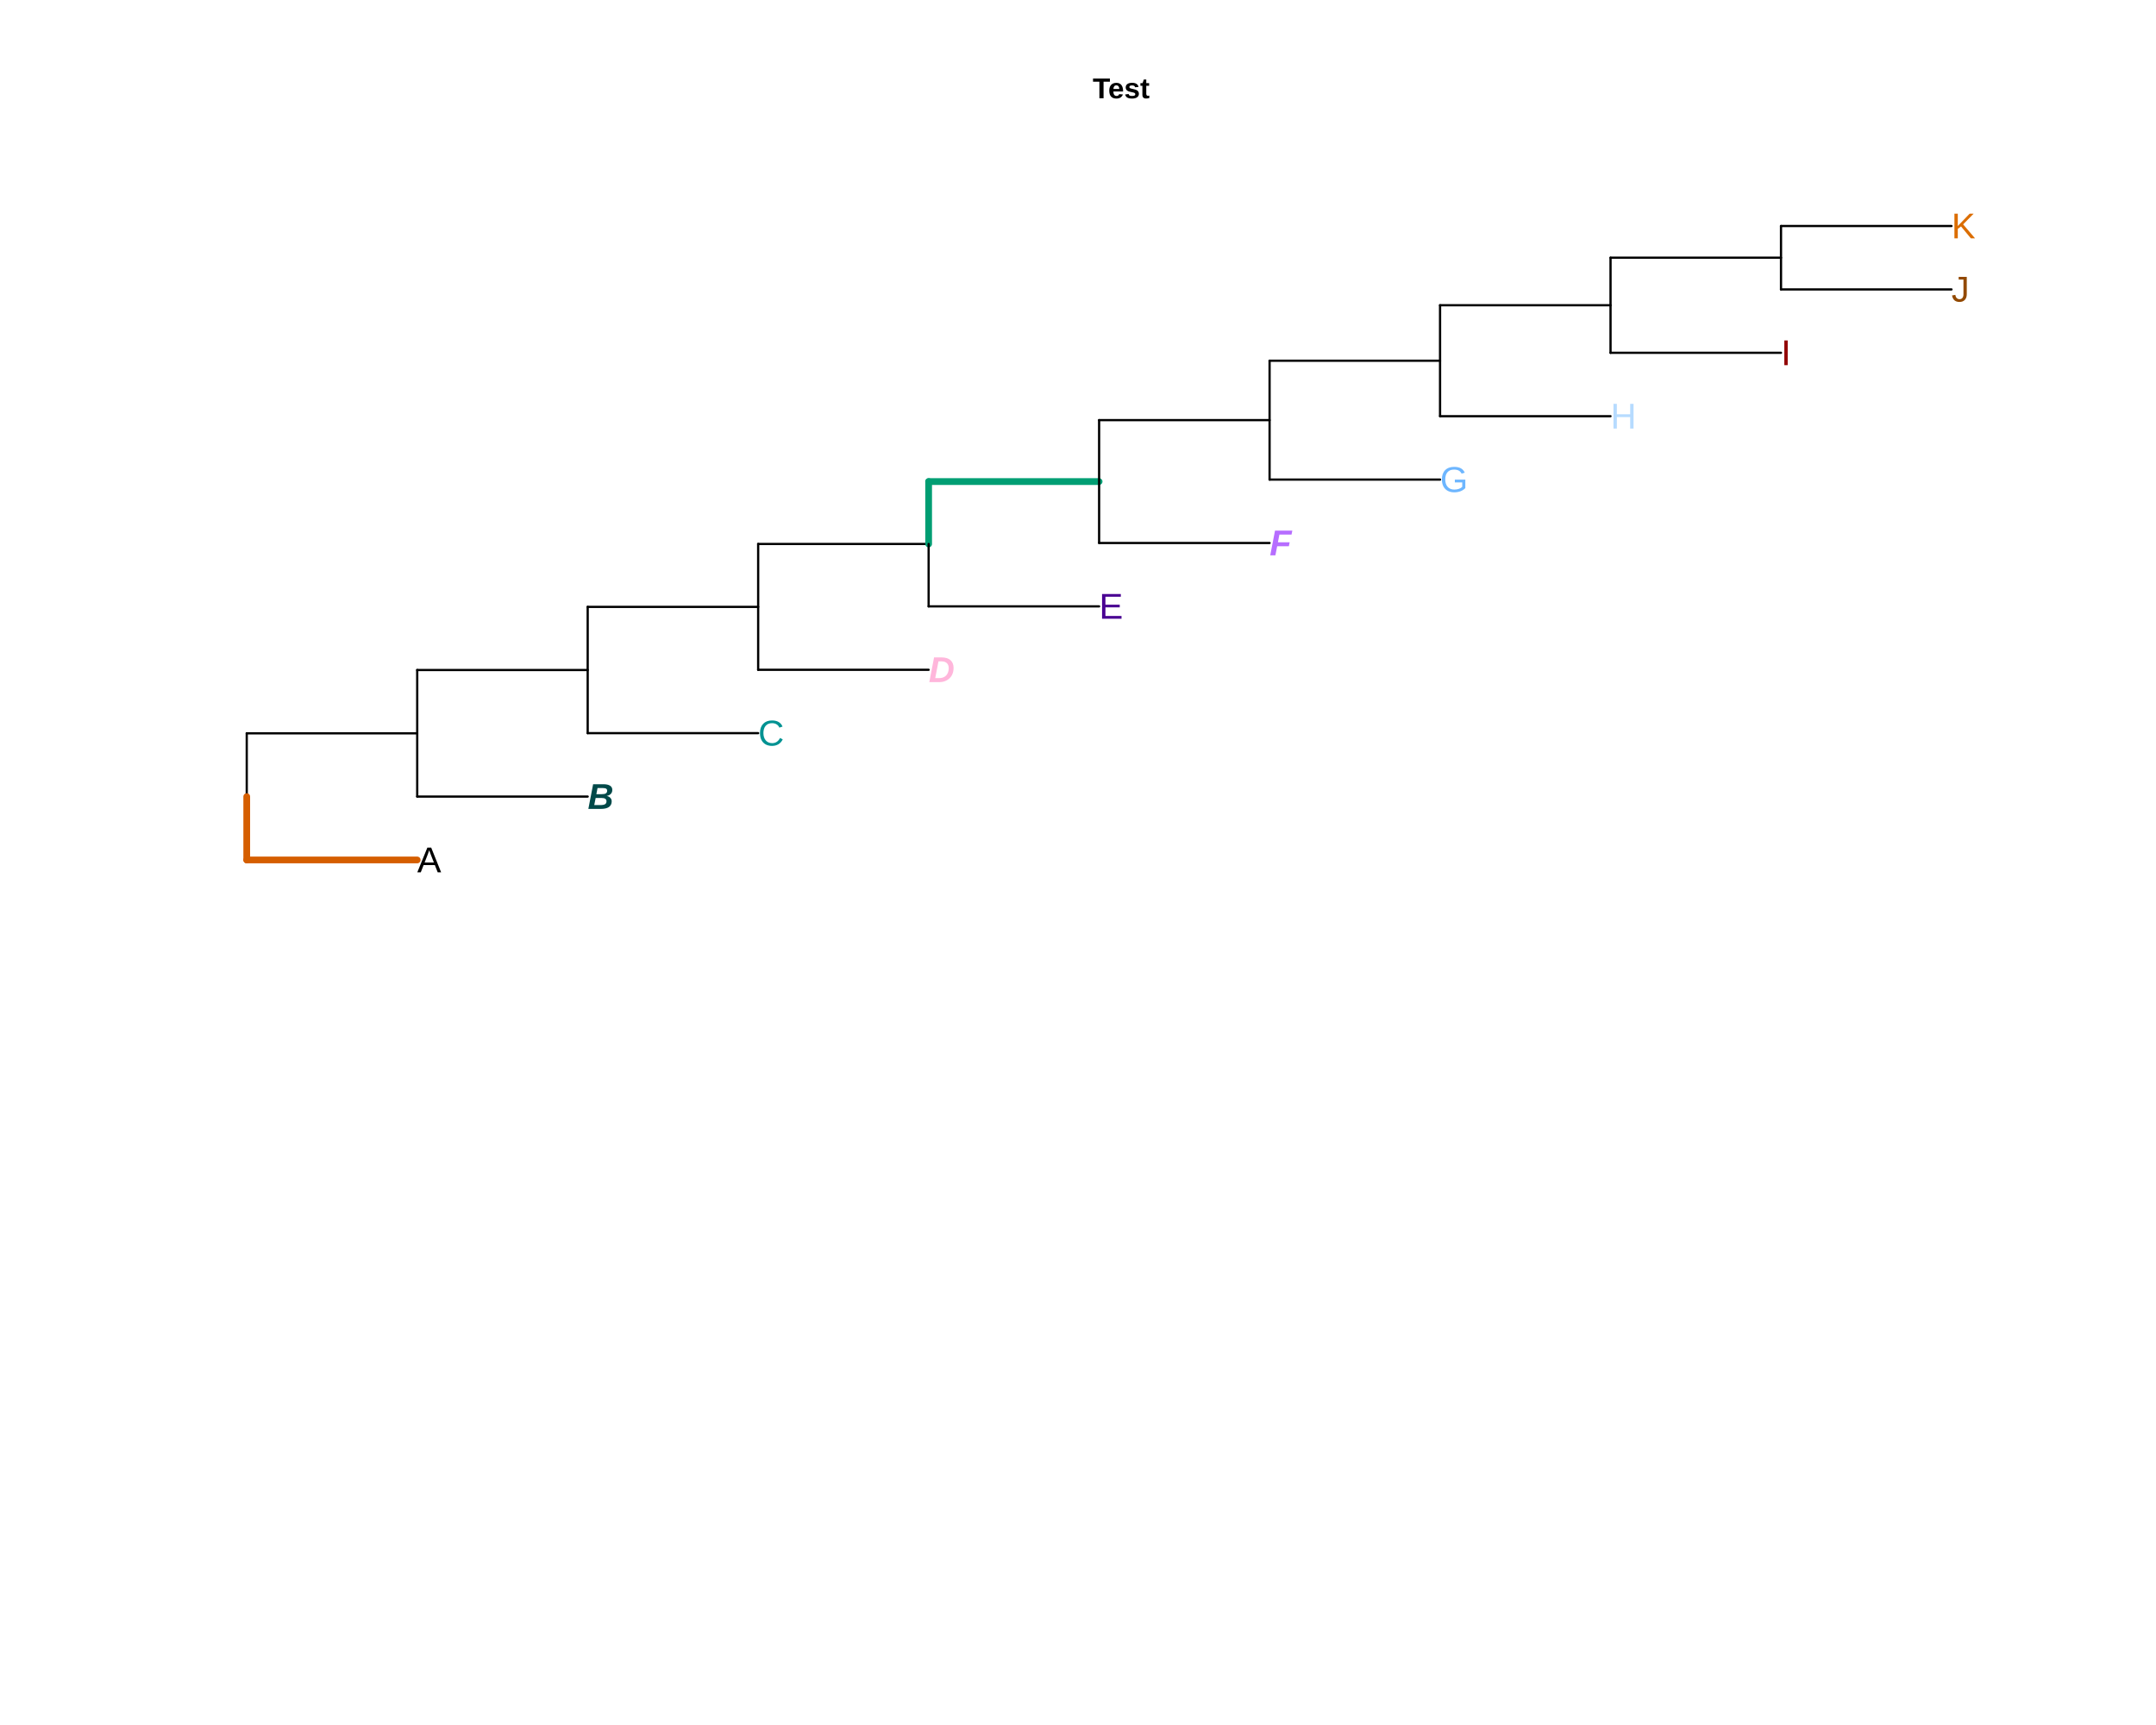
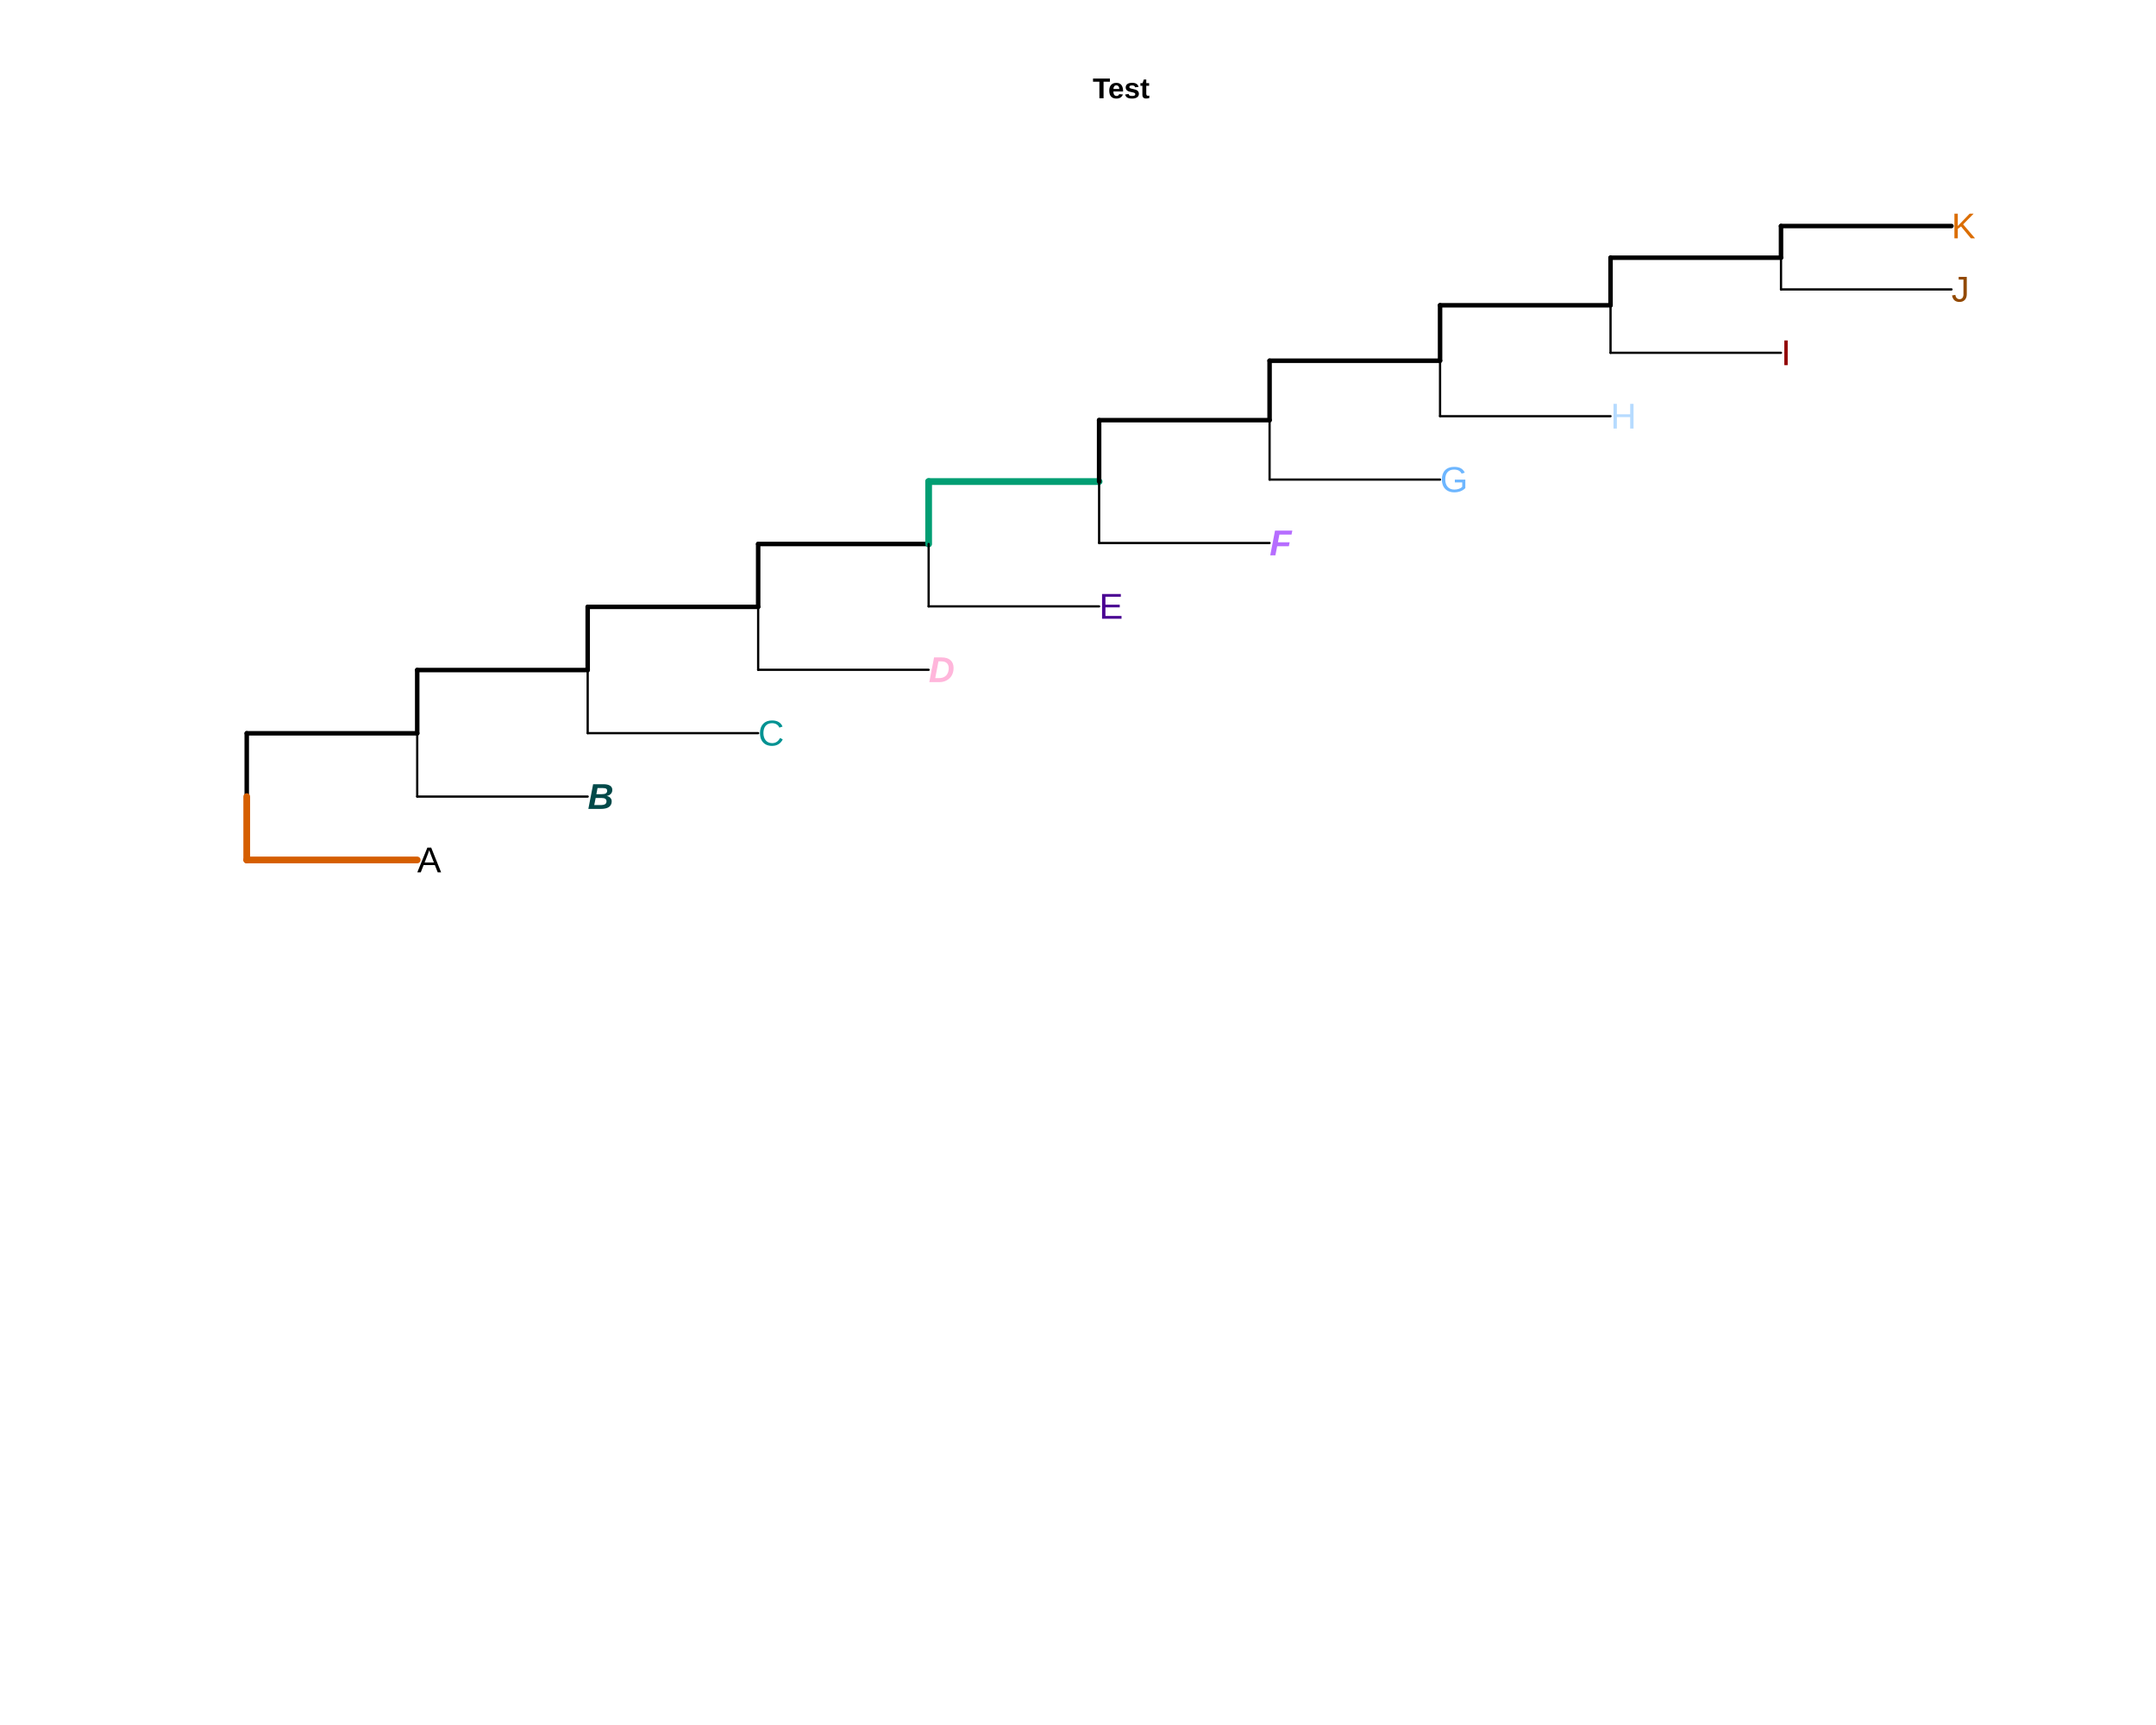
<svg xmlns="http://www.w3.org/2000/svg" viewBox="0 0 720.00 576.00">
  <defs>
    <style type="text/css">
    line, polyline, polygon, path, rect, circle {
      fill: none;
      stroke: #000000;
      stroke-linecap: round;
      stroke-linejoin: round;
      stroke-miterlimit: 10.00;
    }
  </style>
  </defs>
  <rect width="100%" height="100%" style="stroke: none; fill: #FFFFFF;" />
  <text x="364.91" y="32.82" style="font-size: 9.60px; font-weight: bold; font-family: Liberation Sans;" textLength="18.98px" lengthAdjust="spacingAndGlyphs">Test</text>
  <defs>
    <clipPath id="cpNTkuMDR8Njg5Ljc2fDUwMi41Nnw1OS4wNA==">
      <rect x="59.04" y="59.04" width="630.72" height="443.52" />
    </clipPath>
  </defs>
  <line x1="82.40" y1="287.15" x2="139.33" y2="287.15" style="stroke-width: 2.25; stroke: #D55E00;" clip-path="url(#cpNTkuMDR8Njg5Ljc2fDUwMi41Nnw1OS4wNA==)" />
-   <line x1="82.40" y1="244.86" x2="139.33" y2="244.86" style="stroke-width: 0.75;" clip-path="url(#cpNTkuMDR8Njg5Ljc2fDUwMi41Nnw1OS4wNA==)" />
+   <line x1="82.40" y1="244.86" x2="139.33" y2="244.86" style="stroke-width: 1.50;" clip-path="url(#cpNTkuMDR8Njg5Ljc2fDUwMi41Nnw1OS4wNA==)" />
  <line x1="139.33" y1="265.98" x2="196.26" y2="265.98" style="stroke-width: 0.75;" clip-path="url(#cpNTkuMDR8Njg5Ljc2fDUwMi41Nnw1OS4wNA==)" />
-   <line x1="139.33" y1="223.73" x2="196.26" y2="223.73" style="stroke-width: 0.75;" clip-path="url(#cpNTkuMDR8Njg5Ljc2fDUwMi41Nnw1OS4wNA==)" />
+   <line x1="139.33" y1="223.73" x2="196.26" y2="223.73" style="stroke-width: 1.50;" clip-path="url(#cpNTkuMDR8Njg5Ljc2fDUwMi41Nnw1OS4wNA==)" />
  <line x1="196.26" y1="244.81" x2="253.19" y2="244.81" style="stroke-width: 0.75;" clip-path="url(#cpNTkuMDR8Njg5Ljc2fDUwMi41Nnw1OS4wNA==)" />
-   <line x1="196.26" y1="202.64" x2="253.19" y2="202.64" style="stroke-width: 0.75;" clip-path="url(#cpNTkuMDR8Njg5Ljc2fDUwMi41Nnw1OS4wNA==)" />
+   <line x1="196.26" y1="202.64" x2="253.19" y2="202.64" style="stroke-width: 1.50;" clip-path="url(#cpNTkuMDR8Njg5Ljc2fDUwMi41Nnw1OS4wNA==)" />
  <line x1="253.19" y1="223.65" x2="310.12" y2="223.65" style="stroke-width: 0.75;" clip-path="url(#cpNTkuMDR8Njg5Ljc2fDUwMi41Nnw1OS4wNA==)" />
-   <line x1="253.19" y1="181.64" x2="310.12" y2="181.64" style="stroke-width: 0.75;" clip-path="url(#cpNTkuMDR8Njg5Ljc2fDUwMi41Nnw1OS4wNA==)" />
+   <line x1="253.19" y1="181.64" x2="310.12" y2="181.64" style="stroke-width: 1.50;" clip-path="url(#cpNTkuMDR8Njg5Ljc2fDUwMi41Nnw1OS4wNA==)" />
  <line x1="310.12" y1="202.48" x2="367.05" y2="202.48" style="stroke-width: 0.75;" clip-path="url(#cpNTkuMDR8Njg5Ljc2fDUwMi41Nnw1OS4wNA==)" />
  <line x1="310.12" y1="160.80" x2="367.05" y2="160.80" style="stroke-width: 2.25; stroke: #009E73;" clip-path="url(#cpNTkuMDR8Njg5Ljc2fDUwMi41Nnw1OS4wNA==)" />
  <line x1="367.05" y1="181.31" x2="423.98" y2="181.31" style="stroke-width: 0.75;" clip-path="url(#cpNTkuMDR8Njg5Ljc2fDUwMi41Nnw1OS4wNA==)" />
-   <line x1="367.05" y1="140.29" x2="423.98" y2="140.29" style="stroke-width: 0.75;" clip-path="url(#cpNTkuMDR8Njg5Ljc2fDUwMi41Nnw1OS4wNA==)" />
+   <line x1="367.05" y1="140.29" x2="423.98" y2="140.29" style="stroke-width: 1.50;" clip-path="url(#cpNTkuMDR8Njg5Ljc2fDUwMi41Nnw1OS4wNA==)" />
  <line x1="423.98" y1="160.14" x2="480.91" y2="160.14" style="stroke-width: 0.75;" clip-path="url(#cpNTkuMDR8Njg5Ljc2fDUwMi41Nnw1OS4wNA==)" />
-   <line x1="423.98" y1="120.45" x2="480.91" y2="120.45" style="stroke-width: 0.75;" clip-path="url(#cpNTkuMDR8Njg5Ljc2fDUwMi41Nnw1OS4wNA==)" />
+   <line x1="423.98" y1="120.45" x2="480.91" y2="120.45" style="stroke-width: 1.50;" clip-path="url(#cpNTkuMDR8Njg5Ljc2fDUwMi41Nnw1OS4wNA==)" />
  <line x1="480.91" y1="138.97" x2="537.84" y2="138.97" style="stroke-width: 0.75;" clip-path="url(#cpNTkuMDR8Njg5Ljc2fDUwMi41Nnw1OS4wNA==)" />
-   <line x1="480.91" y1="101.93" x2="537.84" y2="101.93" style="stroke-width: 0.75;" clip-path="url(#cpNTkuMDR8Njg5Ljc2fDUwMi41Nnw1OS4wNA==)" />
+   <line x1="480.91" y1="101.93" x2="537.84" y2="101.93" style="stroke-width: 1.50;" clip-path="url(#cpNTkuMDR8Njg5Ljc2fDUwMi41Nnw1OS4wNA==)" />
  <line x1="537.84" y1="117.80" x2="594.77" y2="117.80" style="stroke-width: 0.75;" clip-path="url(#cpNTkuMDR8Njg5Ljc2fDUwMi41Nnw1OS4wNA==)" />
-   <line x1="537.84" y1="86.05" x2="594.77" y2="86.05" style="stroke-width: 0.75;" clip-path="url(#cpNTkuMDR8Njg5Ljc2fDUwMi41Nnw1OS4wNA==)" />
+   <line x1="537.84" y1="86.05" x2="594.77" y2="86.05" style="stroke-width: 1.50;" clip-path="url(#cpNTkuMDR8Njg5Ljc2fDUwMi41Nnw1OS4wNA==)" />
  <line x1="594.77" y1="96.64" x2="651.70" y2="96.64" style="stroke-width: 0.75;" clip-path="url(#cpNTkuMDR8Njg5Ljc2fDUwMi41Nnw1OS4wNA==)" />
-   <line x1="594.77" y1="75.47" x2="651.70" y2="75.47" style="stroke-width: 0.75;" clip-path="url(#cpNTkuMDR8Njg5Ljc2fDUwMi41Nnw1OS4wNA==)" />
-   <line x1="82.40" y1="266.00" x2="82.40" y2="244.86" style="stroke-width: 0.75;" clip-path="url(#cpNTkuMDR8Njg5Ljc2fDUwMi41Nnw1OS4wNA==)" />
-   <line x1="139.33" y1="265.98" x2="139.33" y2="223.73" style="stroke-width: 0.75;" clip-path="url(#cpNTkuMDR8Njg5Ljc2fDUwMi41Nnw1OS4wNA==)" />
-   <line x1="196.26" y1="244.81" x2="196.26" y2="202.64" style="stroke-width: 0.75;" clip-path="url(#cpNTkuMDR8Njg5Ljc2fDUwMi41Nnw1OS4wNA==)" />
-   <line x1="253.19" y1="223.65" x2="253.19" y2="181.64" style="stroke-width: 0.75;" clip-path="url(#cpNTkuMDR8Njg5Ljc2fDUwMi41Nnw1OS4wNA==)" />
+   <line x1="594.77" y1="75.47" x2="651.70" y2="75.47" style="stroke-width: 1.50;" clip-path="url(#cpNTkuMDR8Njg5Ljc2fDUwMi41Nnw1OS4wNA==)" />
+   <line x1="82.40" y1="266.00" x2="82.40" y2="244.86" style="stroke-width: 1.50;" clip-path="url(#cpNTkuMDR8Njg5Ljc2fDUwMi41Nnw1OS4wNA==)" />
+   <line x1="139.33" y1="244.86" x2="139.33" y2="223.73" style="stroke-width: 1.50;" clip-path="url(#cpNTkuMDR8Njg5Ljc2fDUwMi41Nnw1OS4wNA==)" />
+   <line x1="196.26" y1="223.73" x2="196.26" y2="202.64" style="stroke-width: 1.50;" clip-path="url(#cpNTkuMDR8Njg5Ljc2fDUwMi41Nnw1OS4wNA==)" />
+   <line x1="253.19" y1="202.64" x2="253.19" y2="181.64" style="stroke-width: 1.50;" clip-path="url(#cpNTkuMDR8Njg5Ljc2fDUwMi41Nnw1OS4wNA==)" />
  <line x1="310.12" y1="181.64" x2="310.12" y2="160.80" style="stroke-width: 2.25; stroke: #009E73;" clip-path="url(#cpNTkuMDR8Njg5Ljc2fDUwMi41Nnw1OS4wNA==)" />
-   <line x1="367.05" y1="181.31" x2="367.05" y2="140.29" style="stroke-width: 0.75;" clip-path="url(#cpNTkuMDR8Njg5Ljc2fDUwMi41Nnw1OS4wNA==)" />
-   <line x1="423.98" y1="160.14" x2="423.98" y2="120.45" style="stroke-width: 0.75;" clip-path="url(#cpNTkuMDR8Njg5Ljc2fDUwMi41Nnw1OS4wNA==)" />
-   <line x1="480.91" y1="138.97" x2="480.91" y2="101.93" style="stroke-width: 0.75;" clip-path="url(#cpNTkuMDR8Njg5Ljc2fDUwMi41Nnw1OS4wNA==)" />
-   <line x1="537.84" y1="117.80" x2="537.84" y2="86.05" style="stroke-width: 0.75;" clip-path="url(#cpNTkuMDR8Njg5Ljc2fDUwMi41Nnw1OS4wNA==)" />
-   <line x1="594.77" y1="96.64" x2="594.77" y2="75.47" style="stroke-width: 0.75;" clip-path="url(#cpNTkuMDR8Njg5Ljc2fDUwMi41Nnw1OS4wNA==)" />
+   <line x1="367.05" y1="160.80" x2="367.05" y2="140.29" style="stroke-width: 1.50;" clip-path="url(#cpNTkuMDR8Njg5Ljc2fDUwMi41Nnw1OS4wNA==)" />
+   <line x1="423.98" y1="140.29" x2="423.98" y2="120.45" style="stroke-width: 1.50;" clip-path="url(#cpNTkuMDR8Njg5Ljc2fDUwMi41Nnw1OS4wNA==)" />
+   <line x1="480.91" y1="120.45" x2="480.91" y2="101.93" style="stroke-width: 1.50;" clip-path="url(#cpNTkuMDR8Njg5Ljc2fDUwMi41Nnw1OS4wNA==)" />
+   <line x1="537.84" y1="101.93" x2="537.84" y2="86.05" style="stroke-width: 1.50;" clip-path="url(#cpNTkuMDR8Njg5Ljc2fDUwMi41Nnw1OS4wNA==)" />
+   <line x1="594.77" y1="86.05" x2="594.77" y2="75.47" style="stroke-width: 1.50;" clip-path="url(#cpNTkuMDR8Njg5Ljc2fDUwMi41Nnw1OS4wNA==)" />
  <line x1="82.40" y1="287.15" x2="82.40" y2="266.00" style="stroke-width: 2.25; stroke: #D55E00;" clip-path="url(#cpNTkuMDR8Njg5Ljc2fDUwMi41Nnw1OS4wNA==)" />
+   <line x1="139.33" y1="265.98" x2="139.33" y2="244.86" style="stroke-width: 0.75;" clip-path="url(#cpNTkuMDR8Njg5Ljc2fDUwMi41Nnw1OS4wNA==)" />
+   <line x1="196.26" y1="244.81" x2="196.26" y2="223.73" style="stroke-width: 0.75;" clip-path="url(#cpNTkuMDR8Njg5Ljc2fDUwMi41Nnw1OS4wNA==)" />
+   <line x1="253.19" y1="223.65" x2="253.19" y2="202.64" style="stroke-width: 0.75;" clip-path="url(#cpNTkuMDR8Njg5Ljc2fDUwMi41Nnw1OS4wNA==)" />
  <line x1="310.12" y1="202.48" x2="310.12" y2="181.64" style="stroke-width: 0.75;" clip-path="url(#cpNTkuMDR8Njg5Ljc2fDUwMi41Nnw1OS4wNA==)" />
+   <line x1="367.05" y1="181.31" x2="367.05" y2="160.80" style="stroke-width: 0.75;" clip-path="url(#cpNTkuMDR8Njg5Ljc2fDUwMi41Nnw1OS4wNA==)" />
+   <line x1="423.98" y1="160.14" x2="423.98" y2="140.29" style="stroke-width: 0.75;" clip-path="url(#cpNTkuMDR8Njg5Ljc2fDUwMi41Nnw1OS4wNA==)" />
+   <line x1="480.91" y1="138.97" x2="480.91" y2="120.45" style="stroke-width: 0.75;" clip-path="url(#cpNTkuMDR8Njg5Ljc2fDUwMi41Nnw1OS4wNA==)" />
+   <line x1="537.84" y1="117.80" x2="537.84" y2="101.93" style="stroke-width: 0.75;" clip-path="url(#cpNTkuMDR8Njg5Ljc2fDUwMi41Nnw1OS4wNA==)" />
+   <line x1="594.77" y1="96.64" x2="594.77" y2="86.05" style="stroke-width: 0.75;" clip-path="url(#cpNTkuMDR8Njg5Ljc2fDUwMi41Nnw1OS4wNA==)" />
  <g clip-path="url(#cpNTkuMDR8Njg5Ljc2fDUwMi41Nnw1OS4wNA==)">
    <text x="139.33" y="291.28" style="font-size: 12.00px; font-family: Liberation Sans;" textLength="8.00px" lengthAdjust="spacingAndGlyphs">A</text>
  </g>
  <g clip-path="url(#cpNTkuMDR8Njg5Ljc2fDUwMi41Nnw1OS4wNA==)">
    <text x="196.26" y="270.11" style="font-size: 12.00px; font-weight: bold; font-style: italic; fill: #004949; font-family: Liberation Sans;" textLength="8.67px" lengthAdjust="spacingAndGlyphs">B</text>
  </g>
  <g clip-path="url(#cpNTkuMDR8Njg5Ljc2fDUwMi41Nnw1OS4wNA==)">
    <text x="253.19" y="248.94" style="font-size: 12.00px; fill: #009292; font-family: Liberation Sans;" textLength="8.67px" lengthAdjust="spacingAndGlyphs">C</text>
  </g>
  <g clip-path="url(#cpNTkuMDR8Njg5Ljc2fDUwMi41Nnw1OS4wNA==)">
    <text x="310.12" y="227.77" style="font-size: 12.00px; font-weight: bold; font-style: italic; fill: #FFB6DB; font-family: Liberation Sans;" textLength="8.67px" lengthAdjust="spacingAndGlyphs">D</text>
  </g>
  <g clip-path="url(#cpNTkuMDR8Njg5Ljc2fDUwMi41Nnw1OS4wNA==)">
    <text x="367.05" y="206.60" style="font-size: 12.00px; fill: #490092; font-family: Liberation Sans;" textLength="8.00px" lengthAdjust="spacingAndGlyphs">E</text>
  </g>
  <g clip-path="url(#cpNTkuMDR8Njg5Ljc2fDUwMi41Nnw1OS4wNA==)">
    <text x="423.98" y="185.43" style="font-size: 12.00px; font-weight: bold; font-style: italic; fill: #B66DFF; font-family: Liberation Sans;" textLength="7.33px" lengthAdjust="spacingAndGlyphs">F</text>
  </g>
  <g clip-path="url(#cpNTkuMDR8Njg5Ljc2fDUwMi41Nnw1OS4wNA==)">
    <text x="480.91" y="164.27" style="font-size: 12.00px; fill: #6DB6FF; font-family: Liberation Sans;" textLength="9.33px" lengthAdjust="spacingAndGlyphs">G</text>
  </g>
  <g clip-path="url(#cpNTkuMDR8Njg5Ljc2fDUwMi41Nnw1OS4wNA==)">
    <text x="537.84" y="143.10" style="font-size: 12.00px; fill: #B6DBFF; font-family: Liberation Sans;" textLength="8.67px" lengthAdjust="spacingAndGlyphs">H</text>
  </g>
  <g clip-path="url(#cpNTkuMDR8Njg5Ljc2fDUwMi41Nnw1OS4wNA==)">
    <text x="594.77" y="121.93" style="font-size: 12.00px; fill: #920000; font-family: Liberation Sans;" textLength="3.33px" lengthAdjust="spacingAndGlyphs">I</text>
  </g>
  <g clip-path="url(#cpNTkuMDR8Njg5Ljc2fDUwMi41Nnw1OS4wNA==)">
    <text x="651.70" y="100.70" style="font-size: 12.00px; fill: #924900; font-family: Liberation Sans;" textLength="6.00px" lengthAdjust="spacingAndGlyphs">J</text>
  </g>
  <g clip-path="url(#cpNTkuMDR8Njg5Ljc2fDUwMi41Nnw1OS4wNA==)">
    <text x="651.70" y="79.59" style="font-size: 12.00px; fill: #DB6D00; font-family: Liberation Sans;" textLength="8.00px" lengthAdjust="spacingAndGlyphs">K</text>
  </g>
</svg>
